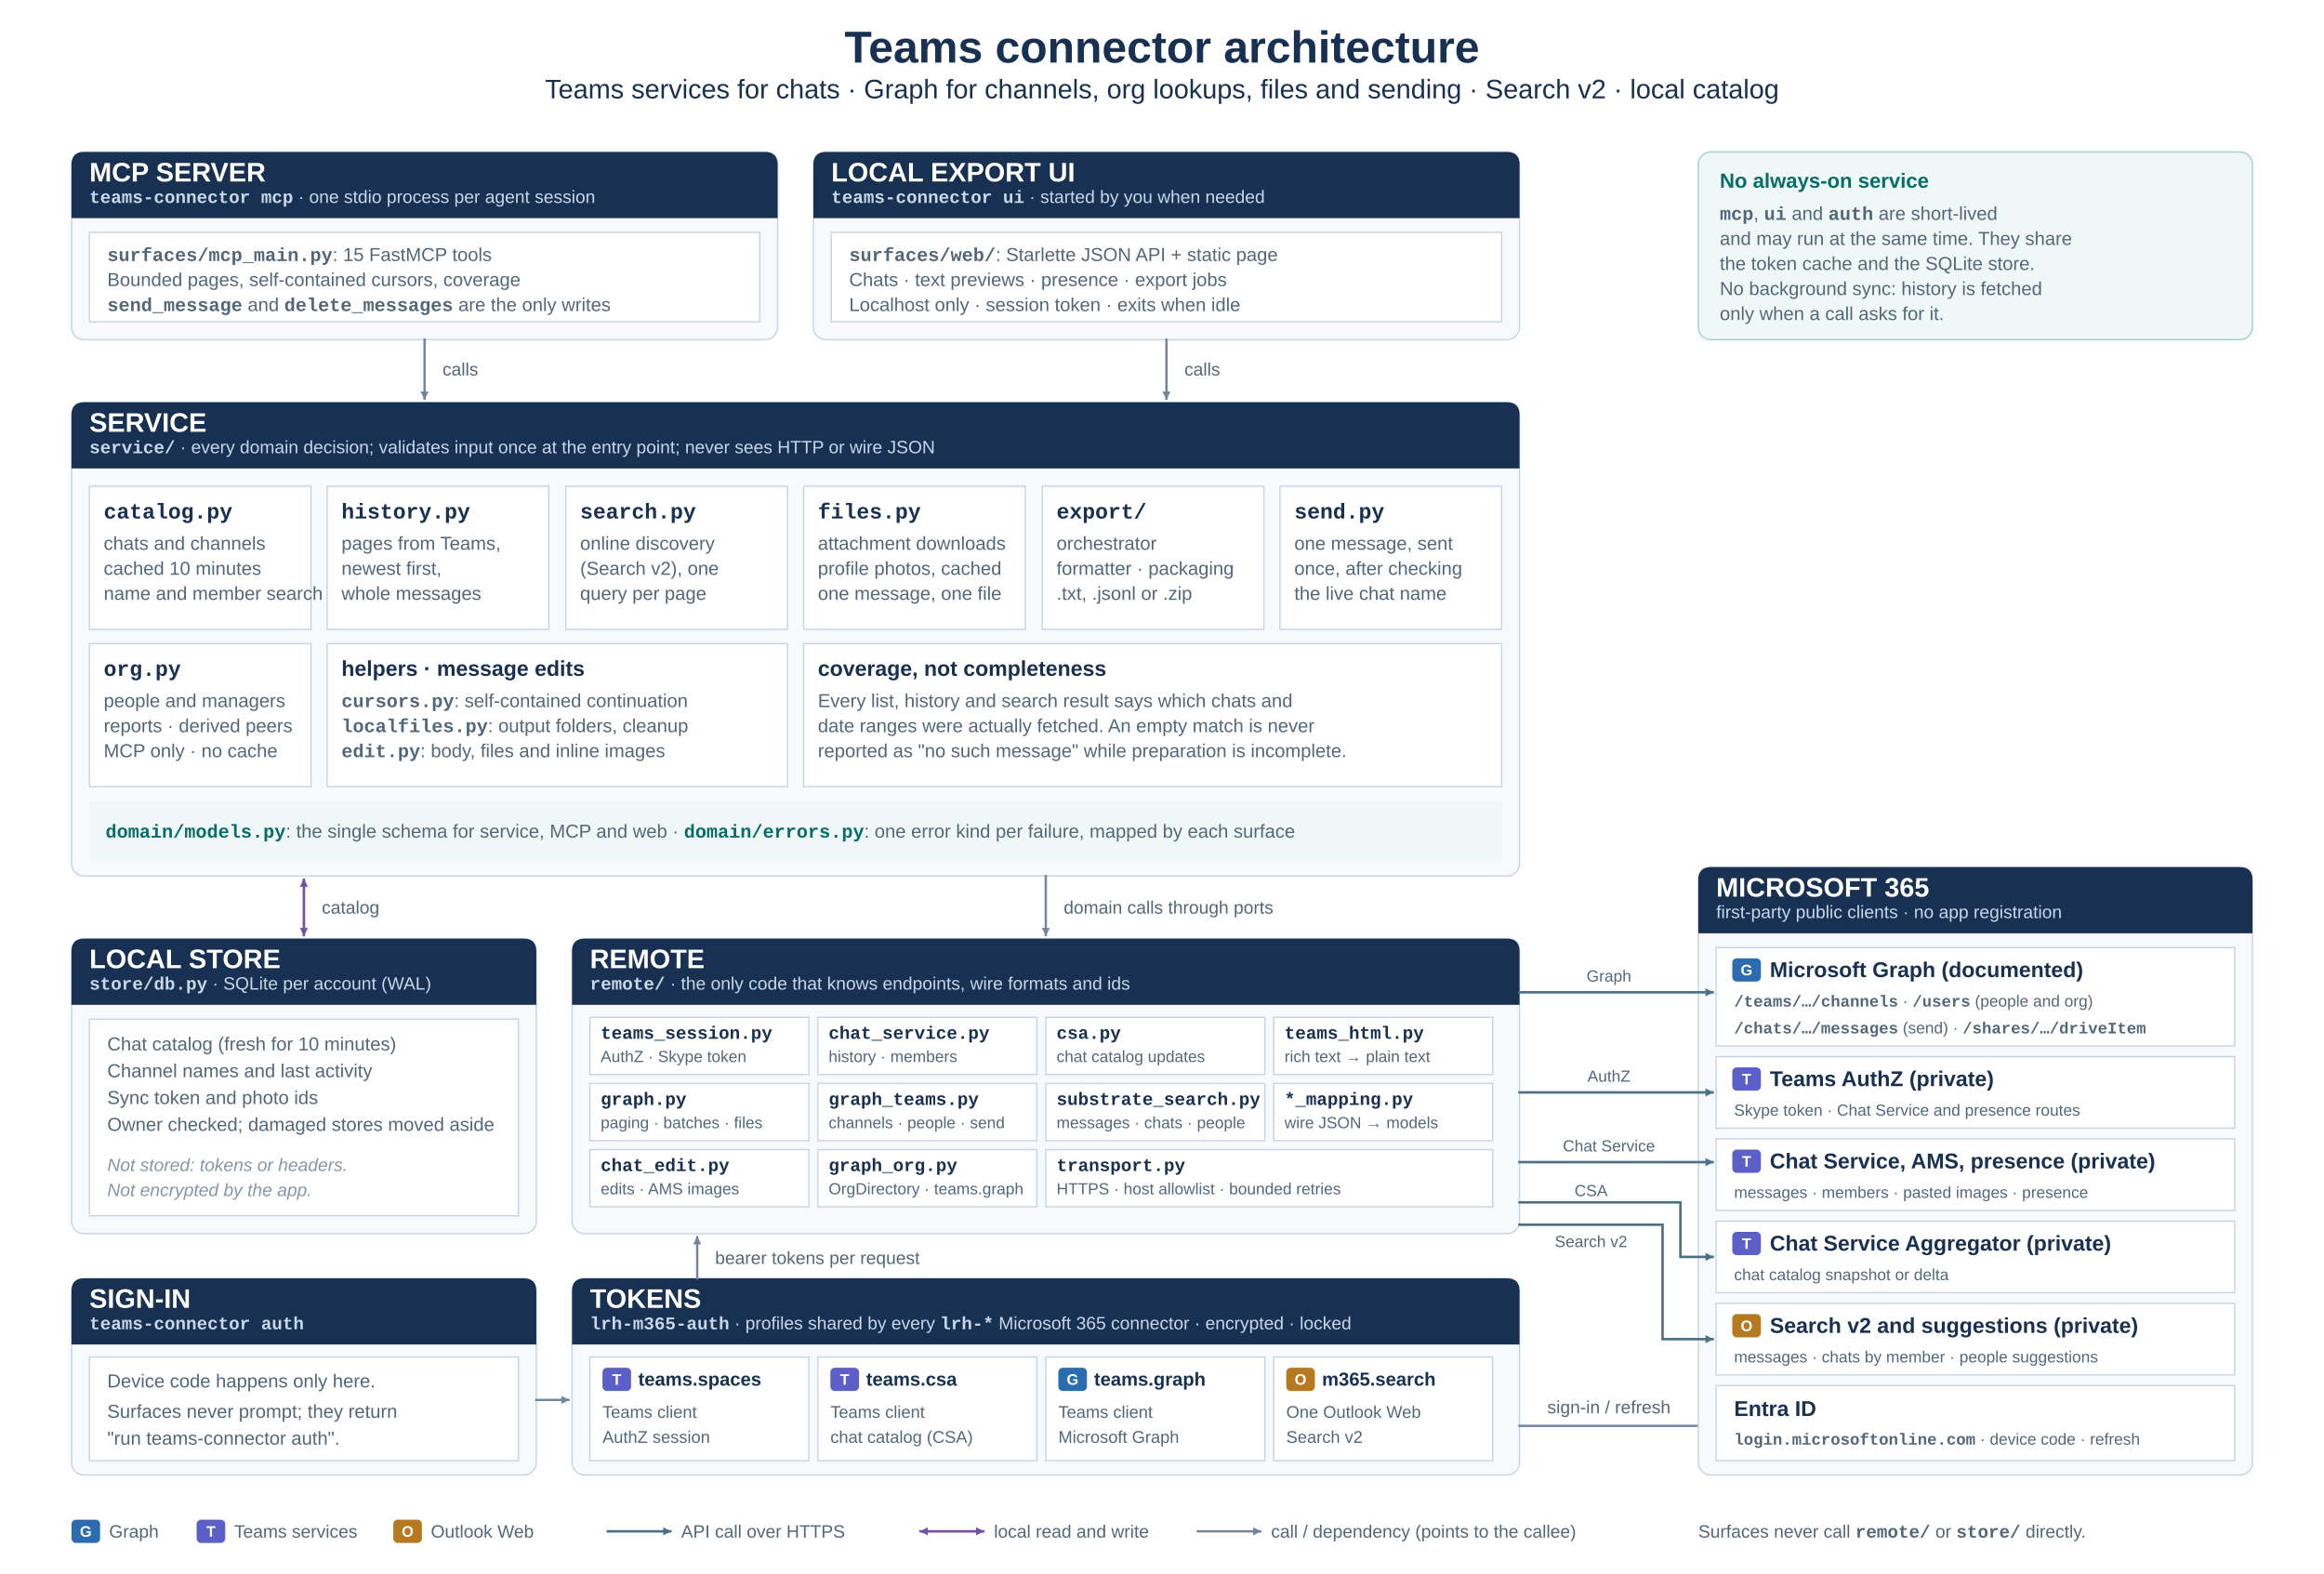
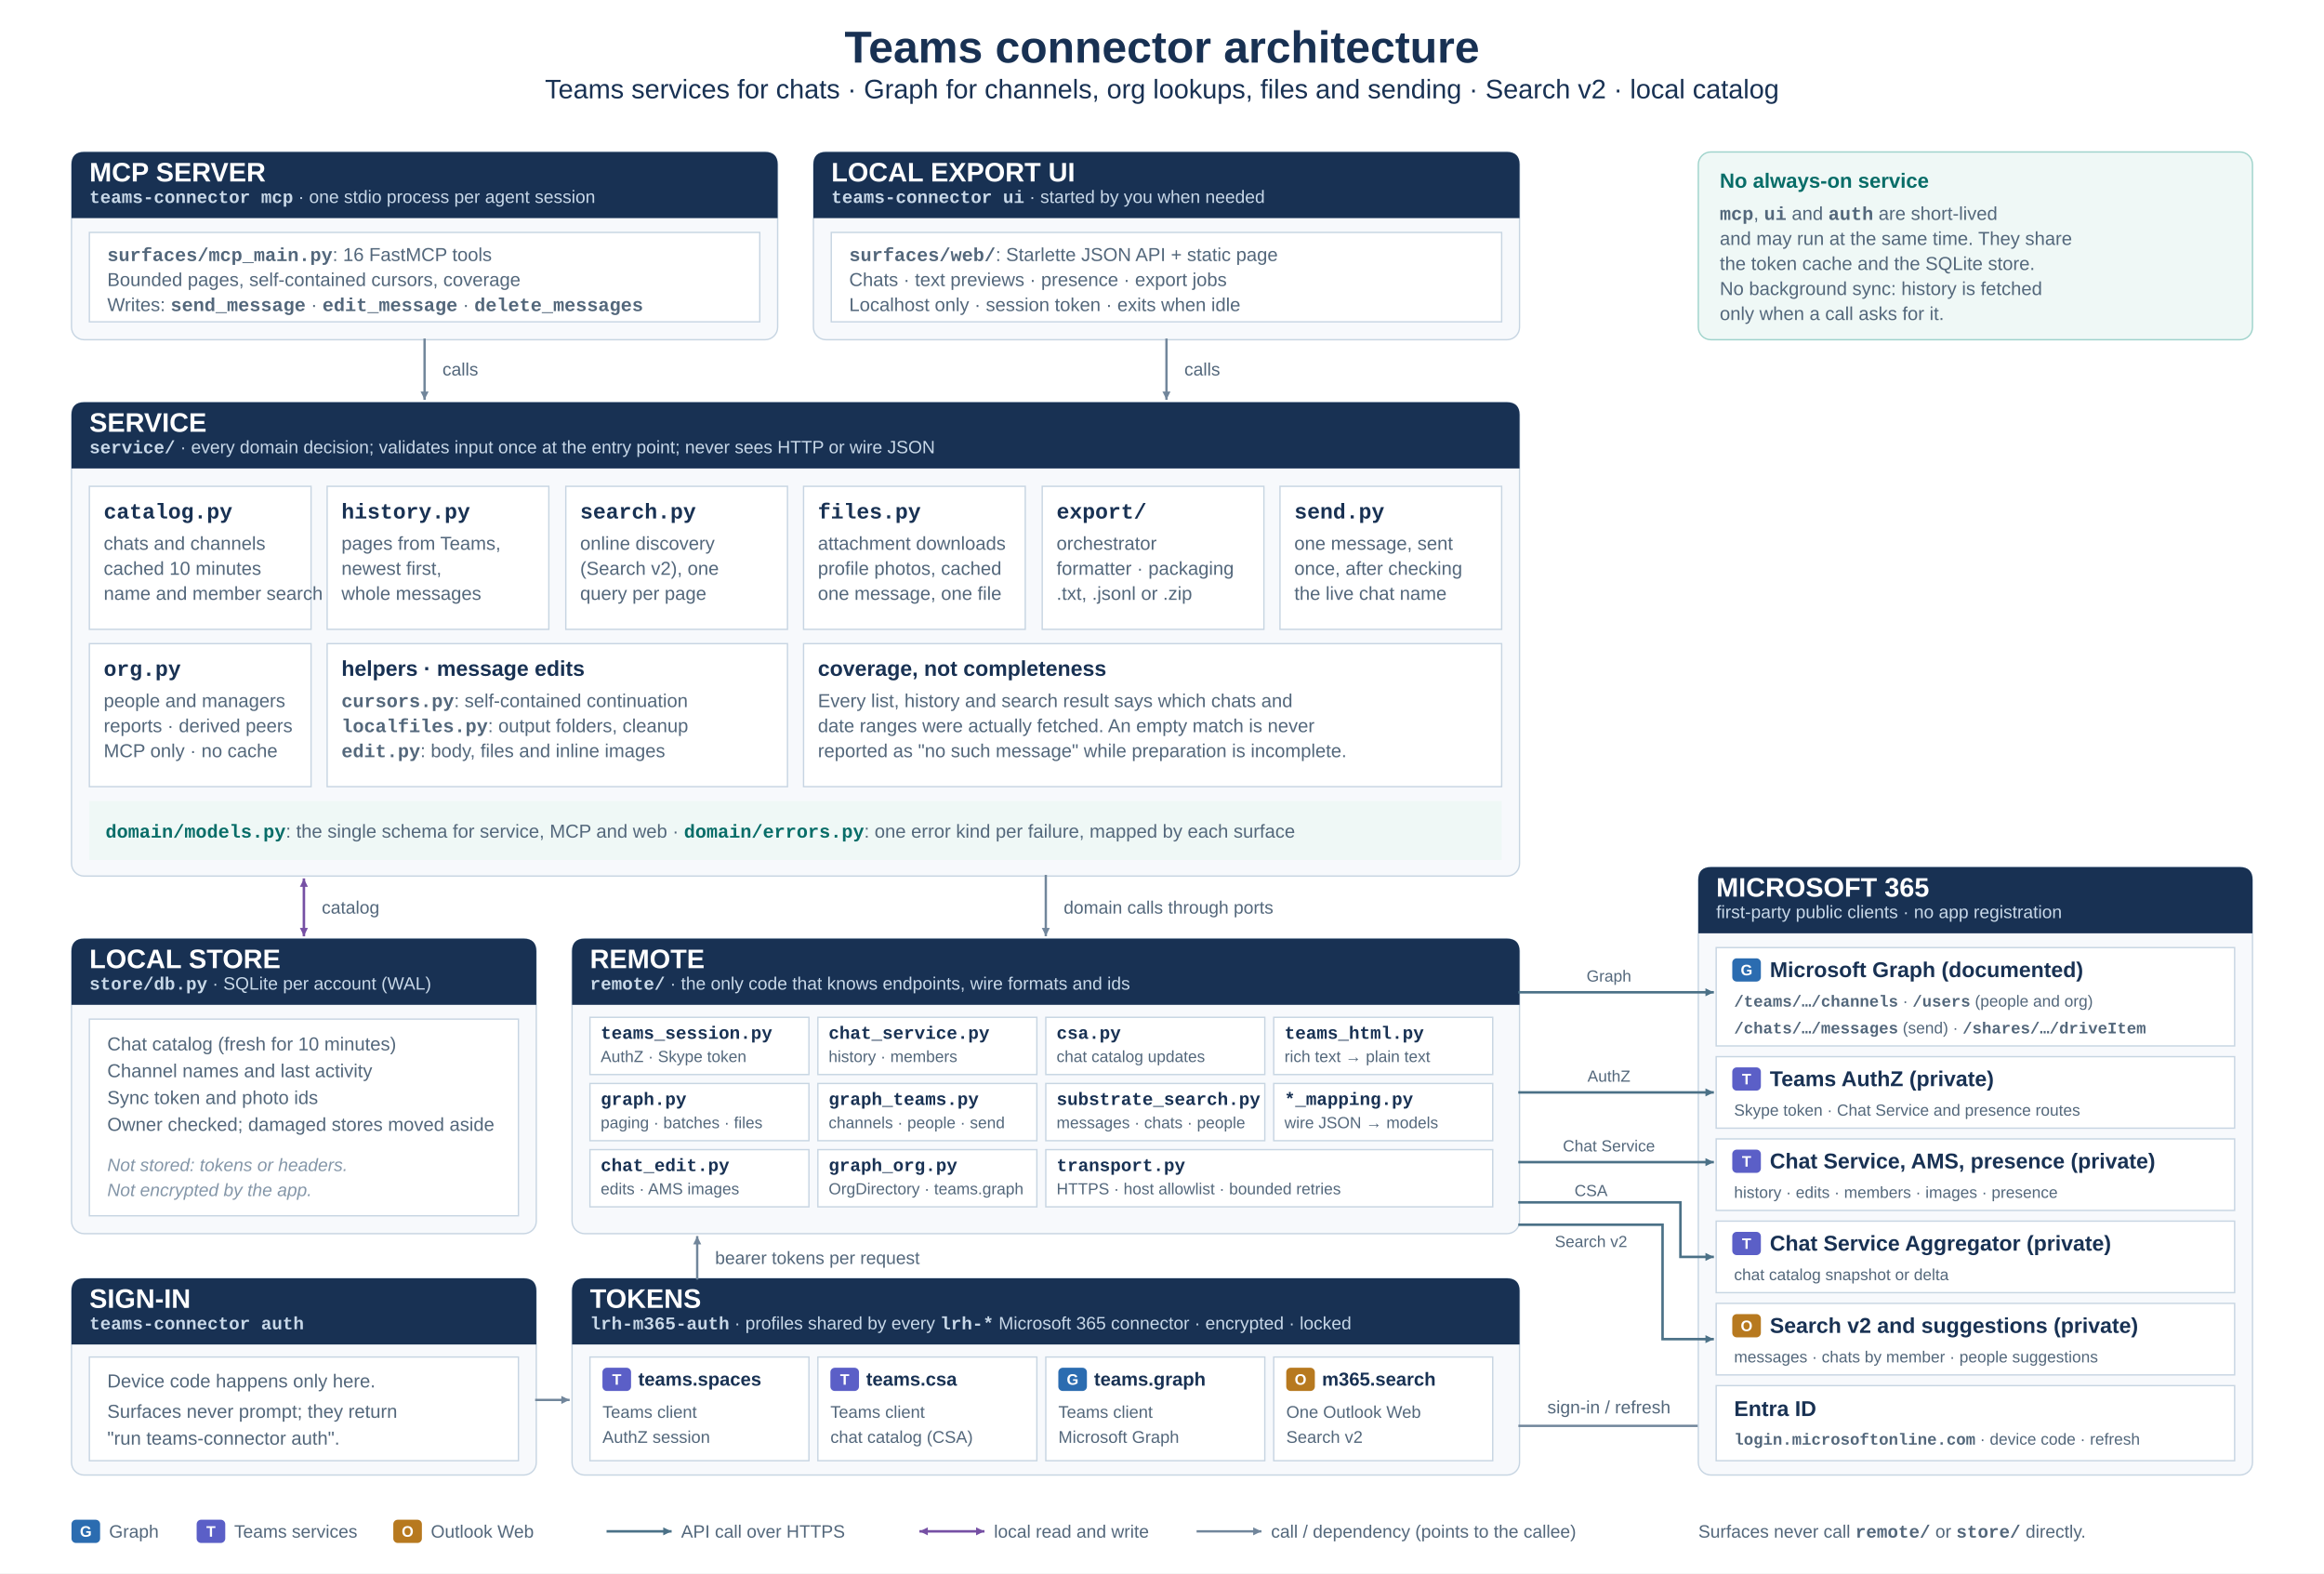
- <svg xmlns="http://www.w3.org/2000/svg" width="2600" height="1760" viewBox="0 0 2600 1760" role="img" aria-labelledby="title description">
+ <svg xmlns="http://www.w3.org/2000/svg" width="2600" height="1760" viewBox="0 0 2600 1760" role="img" aria-labelledby="title description edit-description">
  <defs>
    <style>
      text { font-family: Arial, Helvetica, sans-serif; }
      .title { fill: #183153; font-size: 50px; font-weight: 700; }
      .subtitle { fill: #183153; font-size: 30px; }
      .card-title { fill: #fff; font-size: 30px; font-weight: 700; }
      .card-subtitle { fill: #c8d8e8; font-size: 20px; }
      .section-title { fill: #183153; font-size: 24px; font-weight: 700; }
      .detail { fill: #53677b; font-size: 21px; }
      .muted { fill: #8496a8; font-size: 20px; font-style: italic; }
      .code { font-family: "Courier New", Consolas, monospace; font-weight: 700; }
      .badge { fill: #fff; font-size: 17px; font-weight: 700; }
      .note-title { fill: #086d68; font-size: 23px; font-weight: 700; }
      .flow-label { fill: #53677b; font-size: 20px; }
      .call-flow { fill: none; stroke: #71869b; stroke-width: 2.6; stroke-linecap: square; stroke-linejoin: miter; marker-end: url(#arrow); }
      .api-flow { fill: none; stroke: #4b7187; stroke-width: 2.8; stroke-linecap: square; marker-end: url(#api-arrow); }
      .local-flow { fill: none; stroke: #7650a4; stroke-width: 2.8; stroke-linecap: square; marker-start: url(#purple-arrow); marker-end: url(#purple-arrow); }
    </style>
    <marker id="arrow" markerWidth="9" markerHeight="9" refX="8" refY="4.5" orient="auto" markerUnits="userSpaceOnUse">
      <path d="M0 0 L9 4.5 L0 9 Z" fill="#71869b" />
    </marker>
    <marker id="api-arrow" markerWidth="9" markerHeight="9" refX="8" refY="4.5" orient="auto" markerUnits="userSpaceOnUse">
      <path d="M0 0 L9 4.5 L0 9 Z" fill="#4b7187" />
    </marker>
    <marker id="purple-arrow" markerWidth="9" markerHeight="9" refX="8" refY="4.5" orient="auto-start-reverse" markerUnits="userSpaceOnUse">
      <path d="M0 0 L9 4.5 L0 9 Z" fill="#7650a4" />
    </marker>
  </defs>
  <rect width="2600" height="1760" fill="#fff" />
  <text class="title" x="1300" y="70" text-anchor="middle">Teams connector architecture</text>
  <text class="subtitle" x="1300" y="110" text-anchor="middle">Teams services for chats · Graph for channels, org lookups, files and sending · Search v2 · local catalog</text>
  <rect x="80" y="170" width="790" height="210" rx="14" fill="#f7f9fc" stroke="#c7d5e2" stroke-width="1.5" />
  <path d="M80 244 V184 Q80 170 94 170 H856 Q870 170 870 184 V244 Z" fill="#183153" />
  <text class="card-title" x="100" y="203">MCP SERVER</text>
  <text class="card-subtitle" x="100" y="227">
    <tspan class="code">teams-connector mcp</tspan> · one stdio process per agent session</text>
  <rect x="100" y="260" width="750" height="100" fill="#fff" stroke="#c7d5e2" stroke-width="1.5" />
  <text class="detail" x="120" y="292">
-     <tspan class="code">surfaces/mcp_main.py</tspan>: 15 FastMCP tools</text>
+     <tspan class="code">surfaces/mcp_main.py</tspan>: 16 FastMCP tools</text>
  <text class="detail" x="120" y="320">Bounded pages, self-contained cursors, coverage</text>
-   <text class="detail" x="120" y="348">
-     <tspan class="code">send_message</tspan> and <tspan class="code">delete_messages</tspan> are the only writes</text>
+   <text class="detail" x="120" y="348">Writes: <tspan class="code">send_message</tspan> · <tspan class="code">edit_message</tspan> · <tspan class="code">delete_messages</tspan>
+   </text>
  <rect x="910" y="170" width="790" height="210" rx="14" fill="#f7f9fc" stroke="#c7d5e2" stroke-width="1.5" />
  <path d="M910 244 V184 Q910 170 924 170 H1686 Q1700 170 1700 184 V244 Z" fill="#183153" />
  <text class="card-title" x="930" y="203">LOCAL EXPORT UI</text>
  <text class="card-subtitle" x="930" y="227">
    <tspan class="code">teams-connector ui</tspan> · started by you when needed</text>
  <rect x="930" y="260" width="750" height="100" fill="#fff" stroke="#c7d5e2" stroke-width="1.5" />
  <text class="detail" x="950" y="292">
    <tspan class="code">surfaces/web/</tspan>: Starlette JSON API + static page</text>
  <text class="detail" x="950" y="320">Chats · text previews · presence · export jobs</text>
  <text class="detail" x="950" y="348">Localhost only · session token · exits when idle</text>
  <rect x="1900" y="170" width="620" height="210" rx="14" fill="#eff8f6" stroke="#9fd3cb" stroke-width="1.5" />
  <text class="note-title" x="1924" y="210">No always-on service</text>
  <text class="detail" x="1924" y="246">
    <tspan class="code">mcp</tspan>, <tspan class="code">ui</tspan> and <tspan class="code">auth</tspan> are short-lived</text>
  <text class="detail" x="1924" y="274">and may run at the same time. They share</text>
  <text class="detail" x="1924" y="302">the token cache and the SQLite store.</text>
  <text class="detail" x="1924" y="330">No background sync: history is fetched</text>
  <text class="detail" x="1924" y="358">only when a call asks for it.</text>
  <path class="call-flow" d="M475 380 V446" />
  <path class="call-flow" d="M1305 380 V446" />
  <text class="flow-label" x="495" y="420">calls</text>
  <text class="flow-label" x="1325" y="420">calls</text>
  <rect x="80" y="450" width="1620" height="530" rx="14" fill="#f7f9fc" stroke="#c7d5e2" stroke-width="1.5" />
  <path d="M80 524 V464 Q80 450 94 450 H1686 Q1700 450 1700 464 V524 Z" fill="#183153" />
  <text class="card-title" x="100" y="483">SERVICE</text>
  <text class="card-subtitle" x="100" y="507">
    <tspan class="code">service/</tspan> · every domain decision; validates input once at the entry point; never sees HTTP or wire JSON</text>
  <rect x="100" y="544" width="248" height="160" fill="#fff" stroke="#c7d5e2" stroke-width="1.5" />
  <text class="section-title code" x="116" y="580">catalog.py</text>
  <text class="detail" x="116" y="615">chats and channels</text>
  <text class="detail" x="116" y="643">cached 10 minutes</text>
  <text class="detail" x="116" y="671">name and member search</text>
  <rect x="366" y="544" width="248" height="160" fill="#fff" stroke="#c7d5e2" stroke-width="1.5" />
  <text class="section-title code" x="382" y="580">history.py</text>
  <text class="detail" x="382" y="615">pages from Teams,</text>
  <text class="detail" x="382" y="643">newest first,</text>
  <text class="detail" x="382" y="671">whole messages</text>
  <rect x="633" y="544" width="248" height="160" fill="#fff" stroke="#c7d5e2" stroke-width="1.5" />
  <text class="section-title code" x="649" y="580">search.py</text>
  <text class="detail" x="649" y="615">online discovery</text>
  <text class="detail" x="649" y="643">(Search v2), one</text>
  <text class="detail" x="649" y="671">query per page</text>
  <rect x="899" y="544" width="248" height="160" fill="#fff" stroke="#c7d5e2" stroke-width="1.5" />
  <text class="section-title code" x="915" y="580">files.py</text>
  <text class="detail" x="915" y="615">attachment downloads</text>
  <text class="detail" x="915" y="643">profile photos, cached</text>
  <text class="detail" x="915" y="671">one message, one file</text>
  <rect x="1166" y="544" width="248" height="160" fill="#fff" stroke="#c7d5e2" stroke-width="1.5" />
  <text class="section-title code" x="1182" y="580">export/</text>
  <text class="detail" x="1182" y="615">orchestrator</text>
  <text class="detail" x="1182" y="643">formatter · packaging</text>
  <text class="detail" x="1182" y="671">.txt, .jsonl or .zip</text>
  <rect x="1432" y="544" width="248" height="160" fill="#fff" stroke="#c7d5e2" stroke-width="1.5" />
  <text class="section-title code" x="1448" y="580">send.py</text>
  <text class="detail" x="1448" y="615">one message, sent</text>
  <text class="detail" x="1448" y="643">once, after checking</text>
  <text class="detail" x="1448" y="671">the live chat name</text>
  <rect x="100" y="720" width="248" height="160" fill="#fff" stroke="#c7d5e2" stroke-width="1.5" />
  <text class="section-title code" x="116" y="756">org.py</text>
  <text class="detail" x="116" y="791">people and managers</text>
  <text class="detail" x="116" y="819">reports · derived peers</text>
  <text class="detail" x="116" y="847">MCP only · no cache</text>
  <rect x="366" y="720" width="515" height="160" fill="#fff" stroke="#c7d5e2" stroke-width="1.5" />
  <text class="section-title" x="382" y="756">helpers · message edits</text>
  <text class="detail" x="382" y="791">
    <tspan class="code">cursors.py</tspan>: self-contained continuation</text>
  <text class="detail" x="382" y="819">
    <tspan class="code">localfiles.py</tspan>: output folders, cleanup</text>
  <text class="detail" x="382" y="847">
    <tspan class="code">edit.py</tspan>: body, files and inline images</text>
  <rect x="899" y="720" width="781" height="160" fill="#fff" stroke="#c7d5e2" stroke-width="1.5" />
  <text class="section-title" x="915" y="756">coverage, not completeness</text>
  <text class="detail" x="915" y="791">Every list, history and search result says which chats and</text>
  <text class="detail" x="915" y="819">date ranges were actually fetched. An empty match is never</text>
  <text class="detail" x="915" y="847">reported as "no such message" while preparation is incomplete.</text>
  <rect x="100" y="896" width="1580" height="66" fill="#eff8f6" />
  <text class="detail" x="118" y="937">
    <tspan class="code" fill="#086d68">domain/models.py</tspan>: the single schema for service, MCP and web  ·  <tspan class="code" fill="#086d68">domain/errors.py</tspan>: one error kind per failure, mapped by each surface</text>
  <path class="local-flow" d="M340 984 V1046" />
  <text class="flow-label" x="360" y="1022">catalog</text>
  <path class="call-flow" d="M1170 980 V1046" />
  <text class="flow-label" x="1190" y="1022">domain calls through ports</text>
  <rect x="80" y="1050" width="520" height="330" rx="14" fill="#f7f9fc" stroke="#c7d5e2" stroke-width="1.5" />
  <path d="M80 1124 V1064 Q80 1050 94 1050 H586 Q600 1050 600 1064 V1124 Z" fill="#183153" />
  <text class="card-title" x="100" y="1083">LOCAL STORE</text>
  <text class="card-subtitle" x="100" y="1107">
    <tspan class="code">store/db.py</tspan> · SQLite per account (WAL)</text>
  <rect x="100" y="1140" width="480" height="220" fill="#fff" stroke="#c7d5e2" stroke-width="1.5" />
  <text class="detail" x="120" y="1175">Chat catalog (fresh for 10 minutes)</text>
  <text class="detail" x="120" y="1205">Channel names and last activity</text>
  <text class="detail" x="120" y="1235">Sync token and photo ids</text>
  <text class="detail" x="120" y="1265">Owner checked; damaged stores moved aside</text>
  <text class="muted" x="120" y="1310">Not stored: tokens or headers.</text>
  <text class="muted" x="120" y="1338">Not encrypted by the app.</text>
  <rect x="640" y="1050" width="1060" height="330" rx="14" fill="#f7f9fc" stroke="#c7d5e2" stroke-width="1.5" />
  <path d="M640 1124 V1064 Q640 1050 654 1050 H1686 Q1700 1050 1700 1064 V1124 Z" fill="#183153" />
  <text class="card-title" x="660" y="1083">REMOTE</text>
  <text class="card-subtitle" x="660" y="1107">
    <tspan class="code">remote/</tspan> · the only code that knows endpoints, wire formats and ids</text>
  <rect x="660" y="1138" width="245" height="64" fill="#fff" stroke="#c7d5e2" stroke-width="1.5" />
  <text class="section-title code" x="672" y="1162" style="font-size:20px">teams_session.py</text>
  <text class="detail" x="672" y="1188" style="font-size:18px">AuthZ · Skype token</text>
  <rect x="915" y="1138" width="245" height="64" fill="#fff" stroke="#c7d5e2" stroke-width="1.5" />
  <text class="section-title code" x="927" y="1162" style="font-size:20px">chat_service.py</text>
  <text class="detail" x="927" y="1188" style="font-size:18px">history · members</text>
  <rect x="1170" y="1138" width="245" height="64" fill="#fff" stroke="#c7d5e2" stroke-width="1.5" />
  <text class="section-title code" x="1182" y="1162" style="font-size:20px">csa.py</text>
  <text class="detail" x="1182" y="1188" style="font-size:18px">chat catalog updates</text>
  <rect x="1425" y="1138" width="245" height="64" fill="#fff" stroke="#c7d5e2" stroke-width="1.5" />
  <text class="section-title code" x="1437" y="1162" style="font-size:20px">teams_html.py</text>
  <text class="detail" x="1437" y="1188" style="font-size:18px">rich text → plain text</text>
  <rect x="660" y="1212" width="245" height="64" fill="#fff" stroke="#c7d5e2" stroke-width="1.5" />
  <text class="section-title code" x="672" y="1236" style="font-size:20px">graph.py</text>
  <text class="detail" x="672" y="1262" style="font-size:18px">paging · batches · files</text>
  <rect x="915" y="1212" width="245" height="64" fill="#fff" stroke="#c7d5e2" stroke-width="1.5" />
  <text class="section-title code" x="927" y="1236" style="font-size:20px">graph_teams.py</text>
  <text class="detail" x="927" y="1262" style="font-size:18px">channels · people · send</text>
  <rect x="1170" y="1212" width="245" height="64" fill="#fff" stroke="#c7d5e2" stroke-width="1.5" />
  <text class="section-title code" x="1182" y="1236" style="font-size:20px">substrate_search.py</text>
  <text class="detail" x="1182" y="1262" style="font-size:18px">messages · chats · people</text>
  <rect x="1425" y="1212" width="245" height="64" fill="#fff" stroke="#c7d5e2" stroke-width="1.5" />
  <text class="section-title code" x="1437" y="1236" style="font-size:20px">*_mapping.py</text>
  <text class="detail" x="1437" y="1262" style="font-size:18px">wire JSON → models</text>
  <rect x="660" y="1286" width="245" height="64" fill="#fff" stroke="#c7d5e2" stroke-width="1.5" />
  <text class="section-title code" x="672" y="1310" style="font-size:20px">chat_edit.py</text>
  <text class="detail" x="672" y="1336" style="font-size:18px">edits · AMS images</text>
  <rect x="915" y="1286" width="245" height="64" fill="#fff" stroke="#c7d5e2" stroke-width="1.5" />
  <text class="section-title code" x="927" y="1310" style="font-size:20px">graph_org.py</text>
  <text class="detail" x="927" y="1336" style="font-size:18px">OrgDirectory · teams.graph</text>
  <rect x="1170" y="1286" width="500" height="64" fill="#fff" stroke="#c7d5e2" stroke-width="1.5" />
  <text class="section-title code" x="1182" y="1310" style="font-size:20px">transport.py</text>
  <text class="detail" x="1182" y="1336" style="font-size:18px">HTTPS · host allowlist · bounded retries</text>
  <rect x="80" y="1430" width="520" height="220" rx="14" fill="#f7f9fc" stroke="#c7d5e2" stroke-width="1.5" />
  <path d="M80 1504 V1444 Q80 1430 94 1430 H586 Q600 1430 600 1444 V1504 Z" fill="#183153" />
  <text class="card-title" x="100" y="1463">SIGN-IN</text>
  <text class="card-subtitle" x="100" y="1487">
    <tspan class="code">teams-connector auth</tspan>
  </text>
  <rect x="100" y="1518" width="480" height="116" fill="#fff" stroke="#c7d5e2" stroke-width="1.5" />
  <text class="detail" x="120" y="1552">Device code happens only here.</text>
  <text class="detail" x="120" y="1586">Surfaces never prompt; they return</text>
  <text class="detail" x="120" y="1616">"run teams-connector auth".</text>
  <path class="call-flow" d="M600 1566 H636" />
  <rect x="640" y="1430" width="1060" height="220" rx="14" fill="#f7f9fc" stroke="#c7d5e2" stroke-width="1.5" />
  <path d="M640 1504 V1444 Q640 1430 654 1430 H1686 Q1700 1430 1700 1444 V1504 Z" fill="#183153" />
  <text class="card-title" x="660" y="1463">TOKENS</text>
  <text class="card-subtitle" x="660" y="1487">
    <tspan class="code">lrh-m365-auth</tspan> · profiles shared by every <tspan class="code">lrh-*</tspan> Microsoft 365 connector · encrypted · locked</text>
  <rect x="660" y="1518" width="245" height="116" fill="#fff" stroke="#c7d5e2" stroke-width="1.5" />
  <rect x="674" y="1530" width="32" height="26" rx="5" fill="#5b5fc7" />
  <text class="badge" x="690" y="1549" text-anchor="middle">T</text>
  <text class="section-title" x="714" y="1550" style="font-size:21px">teams.spaces</text>
  <text class="detail" x="674" y="1586" style="font-size:19px">Teams client</text>
  <text class="detail" x="674" y="1614" style="font-size:19px">AuthZ session</text>
  <rect x="915" y="1518" width="245" height="116" fill="#fff" stroke="#c7d5e2" stroke-width="1.5" />
  <rect x="929" y="1530" width="32" height="26" rx="5" fill="#5b5fc7" />
  <text class="badge" x="945" y="1549" text-anchor="middle">T</text>
  <text class="section-title" x="969" y="1550" style="font-size:21px">teams.csa</text>
  <text class="detail" x="929" y="1586" style="font-size:19px">Teams client</text>
  <text class="detail" x="929" y="1614" style="font-size:19px">chat catalog (CSA)</text>
  <rect x="1170" y="1518" width="245" height="116" fill="#fff" stroke="#c7d5e2" stroke-width="1.5" />
  <rect x="1184" y="1530" width="32" height="26" rx="5" fill="#2b6cb0" />
  <text class="badge" x="1200" y="1549" text-anchor="middle">G</text>
  <text class="section-title" x="1224" y="1550" style="font-size:21px">teams.graph</text>
  <text class="detail" x="1184" y="1586" style="font-size:19px">Teams client</text>
  <text class="detail" x="1184" y="1614" style="font-size:19px">Microsoft Graph</text>
  <rect x="1425" y="1518" width="245" height="116" fill="#fff" stroke="#c7d5e2" stroke-width="1.5" />
  <rect x="1439" y="1530" width="32" height="26" rx="5" fill="#b7791f" />
  <text class="badge" x="1455" y="1549" text-anchor="middle">O</text>
  <text class="section-title" x="1479" y="1550" style="font-size:21px">m365.search</text>
  <text class="detail" x="1439" y="1586" style="font-size:19px">One Outlook Web</text>
  <text class="detail" x="1439" y="1614" style="font-size:19px">Search v2</text>
  <path class="call-flow" d="M780 1430 V1384" />
  <text class="flow-label" x="800" y="1414">bearer tokens per request</text>
  <path class="call-flow" d="M1700 1595 H1916" />
  <text class="flow-label" x="1800" y="1581" text-anchor="middle">sign-in / refresh</text>
  <rect x="1900" y="970" width="620" height="680" rx="14" fill="#f7f9fc" stroke="#c7d5e2" stroke-width="1.5" />
  <path d="M1900 1044 V984 Q1900 970 1914 970 H2506 Q2520 970 2520 984 V1044 Z" fill="#183153" />
  <text class="card-title" x="1920" y="1003">MICROSOFT 365</text>
  <text class="card-subtitle" x="1920" y="1027">first-party public clients · no app registration</text>
  <rect x="1920" y="1060" width="580" height="110" fill="#fff" stroke="#c7d5e2" stroke-width="1.5" />
  <rect x="1938" y="1072" width="32" height="26" rx="5" fill="#2b6cb0" />
  <text class="badge" x="1954" y="1091" text-anchor="middle">G</text>
  <text class="section-title" x="1980" y="1093">Microsoft Graph (documented)</text>
  <text class="detail" x="1940" y="1126" style="font-size:18px">
    <tspan class="code">/teams/…/channels</tspan> · <tspan class="code">/users</tspan> (people and org)</text>
  <text class="detail" x="1940" y="1156" style="font-size:18px">
    <tspan class="code">/chats/…/messages</tspan> (send) · <tspan class="code">/shares/…/driveItem</tspan>
  </text>
  <rect x="1920" y="1182" width="580" height="80" fill="#fff" stroke="#c7d5e2" stroke-width="1.5" />
  <rect x="1938" y="1194" width="32" height="26" rx="5" fill="#5b5fc7" />
  <text class="badge" x="1954" y="1213" text-anchor="middle">T</text>
  <text class="section-title" x="1980" y="1215">Teams AuthZ (private)</text>
  <text class="detail" x="1940" y="1248" style="font-size:18px">Skype token · Chat Service and presence routes</text>
  <rect x="1920" y="1274" width="580" height="80" fill="#fff" stroke="#c7d5e2" stroke-width="1.5" />
  <rect x="1938" y="1286" width="32" height="26" rx="5" fill="#5b5fc7" />
  <text class="badge" x="1954" y="1305" text-anchor="middle">T</text>
  <text class="section-title" x="1980" y="1307">Chat Service, AMS, presence (private)</text>
-   <text class="detail" x="1940" y="1340" style="font-size:18px">messages · members · pasted images · presence</text>
+   <text class="detail" x="1940" y="1340" style="font-size:18px">history · edits · members · images · presence</text>
  <rect x="1920" y="1366" width="580" height="80" fill="#fff" stroke="#c7d5e2" stroke-width="1.5" />
  <rect x="1938" y="1378" width="32" height="26" rx="5" fill="#5b5fc7" />
  <text class="badge" x="1954" y="1397" text-anchor="middle">T</text>
  <text class="section-title" x="1980" y="1399">Chat Service Aggregator (private)</text>
  <text class="detail" x="1940" y="1432" style="font-size:18px">chat catalog snapshot or delta</text>
  <rect x="1920" y="1458" width="580" height="80" fill="#fff" stroke="#c7d5e2" stroke-width="1.5" />
  <rect x="1938" y="1470" width="32" height="26" rx="5" fill="#b7791f" />
  <text class="badge" x="1954" y="1489" text-anchor="middle">O</text>
  <text class="section-title" x="1980" y="1491">Search v2 and suggestions (private)</text>
  <text class="detail" x="1940" y="1524" style="font-size:18px">messages · chats by member · people suggestions</text>
  <rect x="1920" y="1550" width="580" height="84" fill="#fff" stroke="#c7d5e2" stroke-width="1.5" />
  <text class="section-title" x="1940" y="1584">Entra ID</text>
  <text class="detail" x="1940" y="1616" style="font-size:18px">
    <tspan class="code">login.microsoftonline.com</tspan> · device code · refresh</text>
  <path class="api-flow" d="M1700 1110 H1916" />
  <text class="flow-label" x="1800" y="1098" text-anchor="middle" style="font-size:18px">Graph</text>
  <path class="api-flow" d="M1700 1222 H1916" />
  <text class="flow-label" x="1800" y="1210" text-anchor="middle" style="font-size:18px">AuthZ</text>
  <path class="api-flow" d="M1700 1300 H1916" />
  <text class="flow-label" x="1800" y="1288" text-anchor="middle" style="font-size:18px">Chat Service</text>
  <path class="api-flow" d="M1700 1345 H1880 V1406 H1916" />
  <text class="flow-label" x="1780" y="1338" text-anchor="middle" style="font-size:18px">CSA</text>
  <path class="api-flow" d="M1700 1370 H1860 V1498 H1916" />
  <text class="flow-label" x="1780" y="1395" text-anchor="middle" style="font-size:18px">Search v2</text>
  <rect x="80" y="1700" width="32" height="26" rx="5" fill="#2b6cb0" />
  <text class="badge" x="96" y="1719" text-anchor="middle">G</text>
  <text class="flow-label" x="122" y="1720">Graph</text>
  <rect x="220" y="1700" width="32" height="26" rx="5" fill="#5b5fc7" />
  <text class="badge" x="236" y="1719" text-anchor="middle">T</text>
  <text class="flow-label" x="262" y="1720">Teams services</text>
  <rect x="440" y="1700" width="32" height="26" rx="5" fill="#b7791f" />
  <text class="badge" x="456" y="1719" text-anchor="middle">O</text>
  <text class="flow-label" x="482" y="1720">Outlook Web</text>
  <path class="api-flow" d="M680 1713 H750" />
  <text class="flow-label" x="762" y="1720">API call over HTTPS</text>
  <path class="local-flow" d="M1030 1713 H1100" />
  <text class="flow-label" x="1112" y="1720">local read and write</text>
  <path class="call-flow" d="M1340 1713 H1410" />
  <text class="flow-label" x="1422" y="1720">call / dependency (points to the callee)</text>
  <text class="flow-label" x="1900" y="1720">Surfaces never call <tspan class="code">remote/</tspan> or <tspan class="code">store/</tspan> directly.</text>
</svg>
